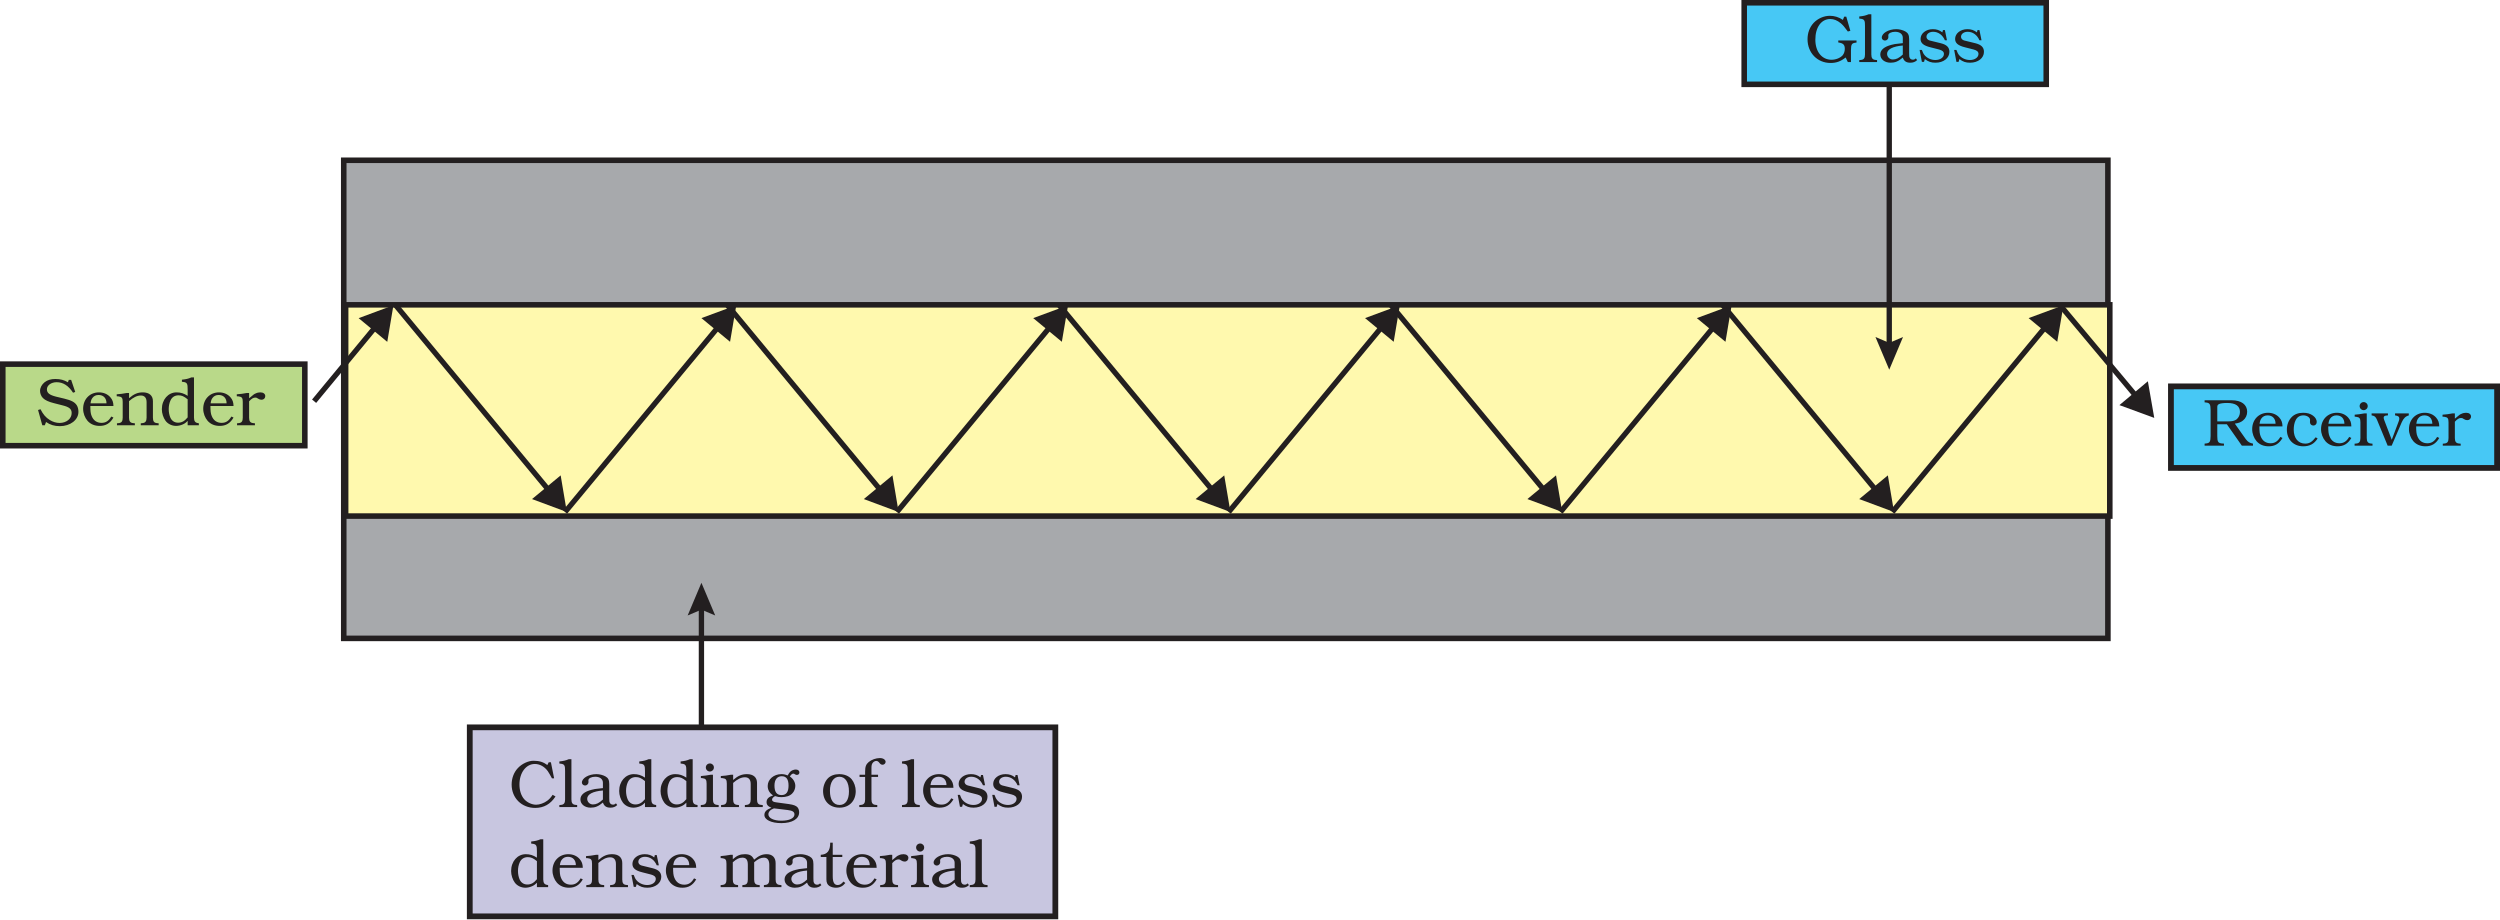
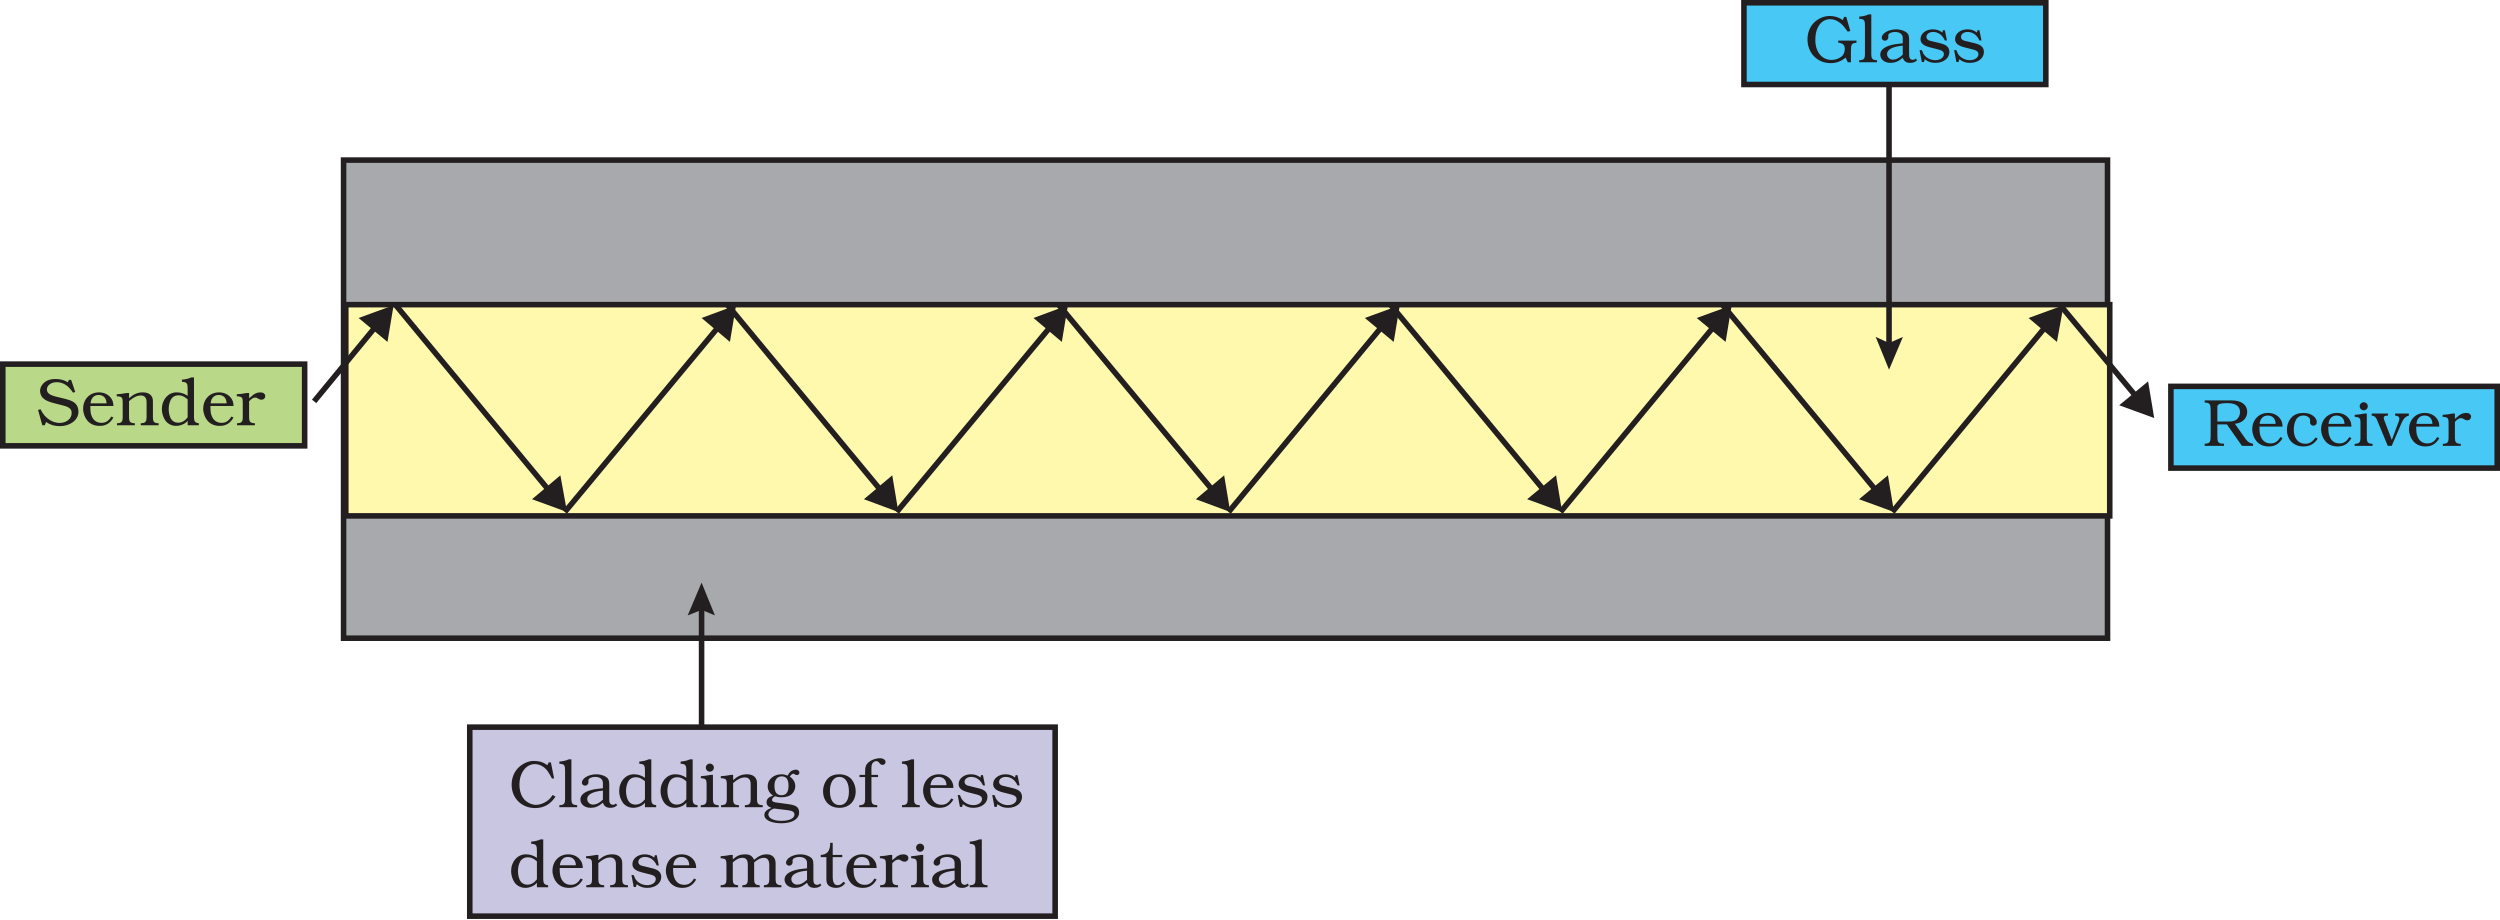
- <svg xmlns="http://www.w3.org/2000/svg" id="Layer_2" data-name="Layer 2" viewBox="0 0 449.69 165.35">
+ <svg xmlns="http://www.w3.org/2000/svg" id="Layer_2" version="1.1" viewBox="0 0 449.7 165.4">
  <defs>
    <style>
-       .cls-1, .cls-2 {
-         fill: #231f20;
+       .st0 {
+         fill: #c8c6e0;
      }

-       .cls-3 {
-         stroke-width: 1.04px;
+       .st1 {
+         stroke-width: 1px;
      }

-       .cls-3, .cls-4, .cls-5, .cls-6, .cls-7 {
+       .st1, .st2, .st3 {
        fill: none;
-       }
- 
-       .cls-3, .cls-5, .cls-6, .cls-7 {
        stroke: #231f20;
        stroke-miterlimit: 10;
      }

-       .cls-8 {
-         clip-path: url(#clippath-1);
+       .st4 {
+         font-family: BookmanOldStyle, 'Bookman Old Style';
+         font-size: 12px;
+         isolation: isolate;
      }

-       .cls-9 {
-         clip-path: url(#clippath-3);
+       .st4, .st5 {
+         fill: #231f20;
      }

-       .cls-10 {
+       .st2 {
+         stroke-width: 1px;
+       }
+ 
+       .st6 {
        fill: #a7a9ac;
      }

-       .cls-2 {
-         font-family: BookmanOldStyle, 'Bookman Old Style';
-         font-size: 12px;
-       }
- 
-       .cls-5 {
-         stroke-width: .96px;
-       }
- 
-       .cls-11 {
+       .st7 {
        fill: #fff9ae;
      }

-       .cls-12 {
-         fill: #b9d989;
-       }
- 
-       .cls-13 {
+       .st8 {
        fill: #47c8f5;
      }

-       .cls-14 {
-         fill: #c8c6e0;
-       }
- 
-       .cls-15 {
-         clip-path: url(#clippath-2);
-       }
- 
-       .cls-16 {
-         clip-path: url(#clippath);
-       }
- 
-       .cls-7 {
-         stroke-width: 1px;
+       .st9 {
+         fill: #b9d989;
      }
    </style>
-     <clipPath id="clippath">
-       <rect class="cls-4" width="449.69" height="165.35" />
-     </clipPath>
-     <clipPath id="clippath-1">
-       <rect class="cls-4" width="449.69" height="165.35" />
-     </clipPath>
-     <clipPath id="clippath-2">
-       <rect class="cls-4" width="449.69" height="165.35" />
-     </clipPath>
-     <clipPath id="clippath-3">
-       <rect class="cls-4" width="449.69" height="165.35" />
-     </clipPath>
  </defs>
-   <g id="Layer_1-2" data-name="Layer 1">
-     <rect class="cls-13" x="313.74" y=".5" width="54.33" height="14.67" />
-     <g class="cls-16">
-       <rect class="cls-6" x="313.74" y=".5" width="54.33" height="14.67" />
-     </g>
-     <rect class="cls-13" x="390.5" y="69.5" width="58.67" height="14.67" />
-     <g class="cls-8">
-       <rect class="cls-3" x="390.5" y="69.5" width="58.67" height="14.67" />
-     </g>
-     <rect class="cls-12" x=".5" y="65.5" width="54.33" height="14.67" />
-     <g class="cls-15">
-       <rect class="cls-6" x=".5" y="65.5" width="54.33" height="14.67" />
-     </g>
-     <rect class="cls-10" x="61.83" y="28.83" width="317.33" height="86" />
-     <rect class="cls-6" x="61.83" y="28.83" width="317.33" height="86" />
-     <rect class="cls-11" x="62.17" y="54.83" width="317.33" height="38" />
-     <rect class="cls-7" x="62.17" y="54.83" width="317.33" height="38" />
-     <line class="cls-5" x1="71.17" y1="54.9" x2="98.89" y2="88.4" />
-     <polygon class="cls-1" points="95.7 89.77 101.96 92.1 100.85 85.51 95.7 89.77" />
-     <line class="cls-5" x1="101.64" y1="92.1" x2="129.37" y2="58.6" />
-     <polygon class="cls-1" points="131.32 61.48 132.44 54.9 126.17 57.22 131.32 61.48" />
-     <line class="cls-5" x1="56.5" y1="72.17" x2="67.71" y2="58.6" />
-     <polygon class="cls-1" points="69.66 61.49 70.77 54.9 64.51 57.23 69.66 61.49" />
-     <line class="cls-5" x1="130.85" y1="54.9" x2="158.58" y2="88.4" />
-     <polygon class="cls-1" points="155.38 89.77 161.64 92.1 160.53 85.51 155.38 89.77" />
-     <line class="cls-5" x1="161.33" y1="92.1" x2="189.05" y2="58.6" />
-     <polygon class="cls-1" points="191 61.48 192.12 54.9 185.85 57.22 191 61.48" />
-     <line class="cls-5" x1="190.53" y1="54.9" x2="218.26" y2="88.4" />
-     <polygon class="cls-1" points="215.06 89.77 221.33 92.1 220.21 85.51 215.06 89.77" />
-     <line class="cls-5" x1="221.01" y1="92.1" x2="248.73" y2="58.6" />
-     <polygon class="cls-1" points="250.69 61.48 251.8 54.9 245.54 57.22 250.69 61.48" />
-     <line class="cls-5" x1="250.22" y1="54.9" x2="277.94" y2="88.4" />
-     <polygon class="cls-1" points="274.74 89.77 281.01 92.1 279.89 85.51 274.74 89.77" />
-     <line class="cls-5" x1="280.69" y1="92.1" x2="308.42" y2="58.6" />
-     <polygon class="cls-1" points="310.37 61.48 311.48 54.9 305.22 57.22 310.37 61.48" />
-     <line class="cls-5" x1="309.9" y1="54.9" x2="337.62" y2="88.4" />
-     <polygon class="cls-1" points="334.43 89.77 340.69 92.1 339.58 85.51 334.43 89.77" />
-     <line class="cls-5" x1="370.56" y1="54.9" x2="384.42" y2="71.48" />
-     <polygon class="cls-1" points="381.23 72.87 387.5 75.17 386.35 68.58 381.23 72.87" />
-     <line class="cls-5" x1="340.38" y1="92.1" x2="368.1" y2="58.6" />
-     <polygon class="cls-1" points="370.05 61.48 371.17 54.9 364.9 57.22 370.05 61.48" />
-     <line class="cls-5" x1="339.83" y1="15.17" x2="339.83" y2="62.5" />
-     <polygon class="cls-1" points="337.35 60.62 339.83 61.67 342.31 60.62 339.83 66.5 337.35 60.62" />
-     <line class="cls-5" x1="126.17" y1="132.17" x2="126.17" y2="108.83" />
-     <polygon class="cls-1" points="128.65 110.71 126.17 109.66 123.69 110.71 126.17 104.83 128.65 110.71" />
-     <text class="cls-2" transform="translate(6.5 76.5)">
-       <tspan x="0" y="0">Sender</tspan>
-     </text>
-     <text class="cls-2" transform="translate(324.6 11.17)">
-       <tspan x="0" y="0">Glass</tspan>
-     </text>
-     <text class="cls-2" transform="translate(396.18 80.17)">
-       <tspan x="0" y="0">Receiver</tspan>
-     </text>
-     <rect class="cls-14" x="84.5" y="130.83" width="105.33" height="34" />
-     <g class="cls-9">
-       <rect class="cls-3" x="84.5" y="130.83" width="105.33" height="34" />
-     </g>
-     <text class="cls-2" transform="translate(91.5 145.17)">
-       <tspan x="0" y="0">Cladding of less</tspan>
-     </text>
-     <text class="cls-2" transform="translate(91.5 159.57)">
-       <tspan x="0" y="0">dense material</tspan>
-     </text>
-   </g>
+   <rect class="st8" x="313.7" y=".5" width="54.3" height="14.7" />
+   <rect class="st3" x="313.7" y=".5" width="54.3" height="14.7" />
+   <rect class="st8" x="390.5" y="69.5" width="58.7" height="14.7" />
+   <rect class="st2" x="390.5" y="69.5" width="58.7" height="14.7" />
+   <rect class="st9" x=".5" y="65.5" width="54.3" height="14.7" />
+   <rect class="st3" x=".5" y="65.5" width="54.3" height="14.7" />
+   <rect class="st6" x="61.8" y="28.8" width="317.3" height="86" />
+   <rect class="st3" x="61.8" y="28.8" width="317.3" height="86" />
+   <rect class="st7" x="62.2" y="54.8" width="317.3" height="38" />
+   <rect class="st3" x="62.2" y="54.8" width="317.3" height="38" />
+   <line class="st1" x1="71.2" y1="54.9" x2="98.9" y2="88.4" />
+   <polygon class="st5" points="95.7 89.8 102 92.1 100.8 85.5 95.7 89.8" />
+   <line class="st1" x1="101.6" y1="92.1" x2="129.4" y2="58.6" />
+   <polygon class="st5" points="131.3 61.5 132.4 54.9 126.2 57.2 131.3 61.5" />
+   <line class="st1" x1="56.5" y1="72.2" x2="67.7" y2="58.6" />
+   <polygon class="st5" points="69.7 61.5 70.8 54.9 64.5 57.2 69.7 61.5" />
+   <line class="st1" x1="130.9" y1="54.9" x2="158.6" y2="88.4" />
+   <polygon class="st5" points="155.4 89.8 161.6 92.1 160.5 85.5 155.4 89.8" />
+   <line class="st1" x1="161.3" y1="92.1" x2="189.1" y2="58.6" />
+   <polygon class="st5" points="191 61.5 192.1 54.9 185.9 57.2 191 61.5" />
+   <line class="st1" x1="190.5" y1="54.9" x2="218.3" y2="88.4" />
+   <polygon class="st5" points="215.1 89.8 221.3 92.1 220.2 85.5 215.1 89.8" />
+   <line class="st1" x1="221" y1="92.1" x2="248.7" y2="58.6" />
+   <polygon class="st5" points="250.7 61.5 251.8 54.9 245.5 57.2 250.7 61.5" />
+   <line class="st1" x1="250.2" y1="54.9" x2="277.9" y2="88.4" />
+   <polygon class="st5" points="274.7 89.8 281 92.1 279.9 85.5 274.7 89.8" />
+   <line class="st1" x1="280.7" y1="92.1" x2="308.4" y2="58.6" />
+   <polygon class="st5" points="310.4 61.5 311.5 54.9 305.2 57.2 310.4 61.5" />
+   <line class="st1" x1="309.9" y1="54.9" x2="337.6" y2="88.4" />
+   <polygon class="st5" points="334.4 89.8 340.7 92.1 339.6 85.5 334.4 89.8" />
+   <line class="st1" x1="370.6" y1="54.9" x2="384.4" y2="71.5" />
+   <polygon class="st5" points="381.2 72.9 387.5 75.2 386.4 68.6 381.2 72.9" />
+   <line class="st1" x1="340.4" y1="92.1" x2="368.1" y2="58.6" />
+   <polygon class="st5" points="370 61.5 371.2 54.9 364.9 57.2 370 61.5" />
+   <line class="st1" x1="339.8" y1="15.2" x2="339.8" y2="62.5" />
+   <polygon class="st5" points="337.4 60.6 339.8 61.7 342.3 60.6 339.8 66.5 337.4 60.6" />
+   <line class="st1" x1="126.2" y1="132.2" x2="126.2" y2="108.8" />
+   <polygon class="st5" points="128.6 110.7 126.2 109.7 123.7 110.7 126.2 104.8 128.6 110.7" />
+   <text class="st4" transform="translate(6.5 76.5)">
+     <tspan x="0" y="0">Sender</tspan>
+   </text>
+   <text class="st4" transform="translate(324.6 11.2)">
+     <tspan x="0" y="0">Glass</tspan>
+   </text>
+   <text class="st4" transform="translate(396.2 80.2)">
+     <tspan x="0" y="0">Receiver</tspan>
+   </text>
+   <rect class="st0" x="84.5" y="130.8" width="105.3" height="34" />
+   <rect class="st2" x="84.5" y="130.8" width="105.3" height="34" />
+   <text class="st4" transform="translate(91.5 145.2)">
+     <tspan x="0" y="0">Cladding of less</tspan>
+   </text>
+   <text class="st4" transform="translate(91.5 159.6)">
+     <tspan x="0" y="0">dense material</tspan>
+   </text>
</svg>
